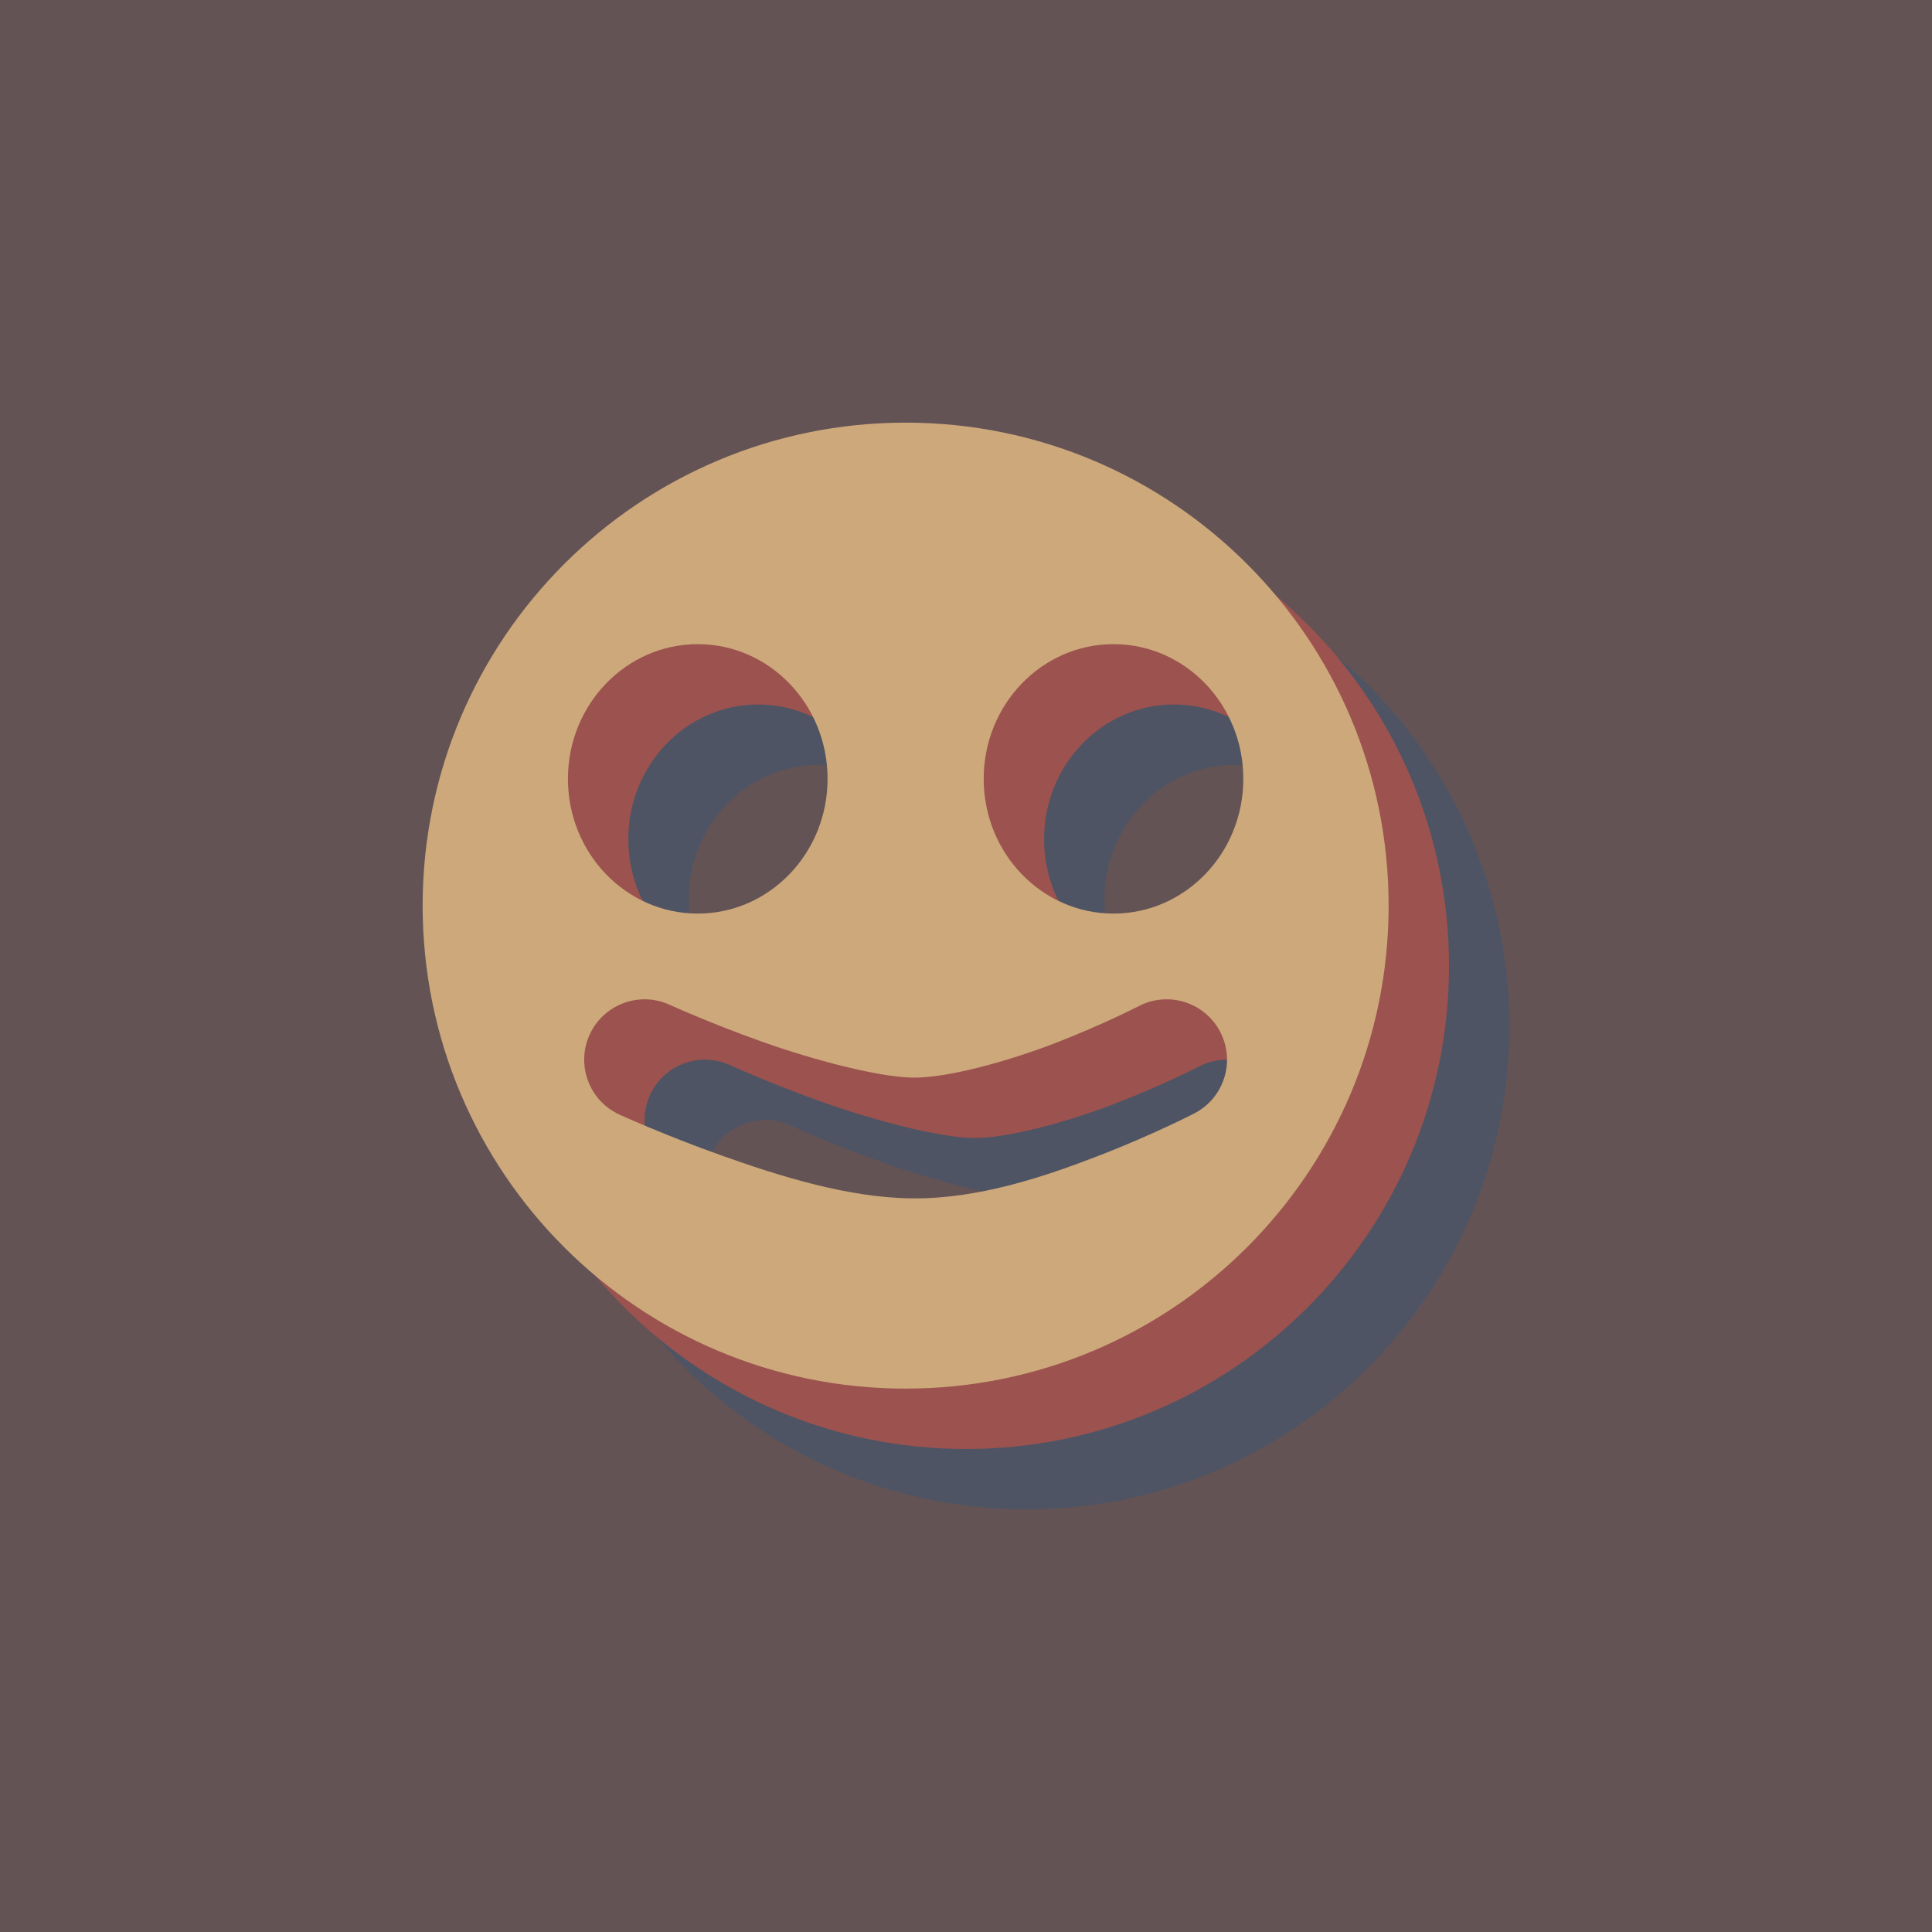
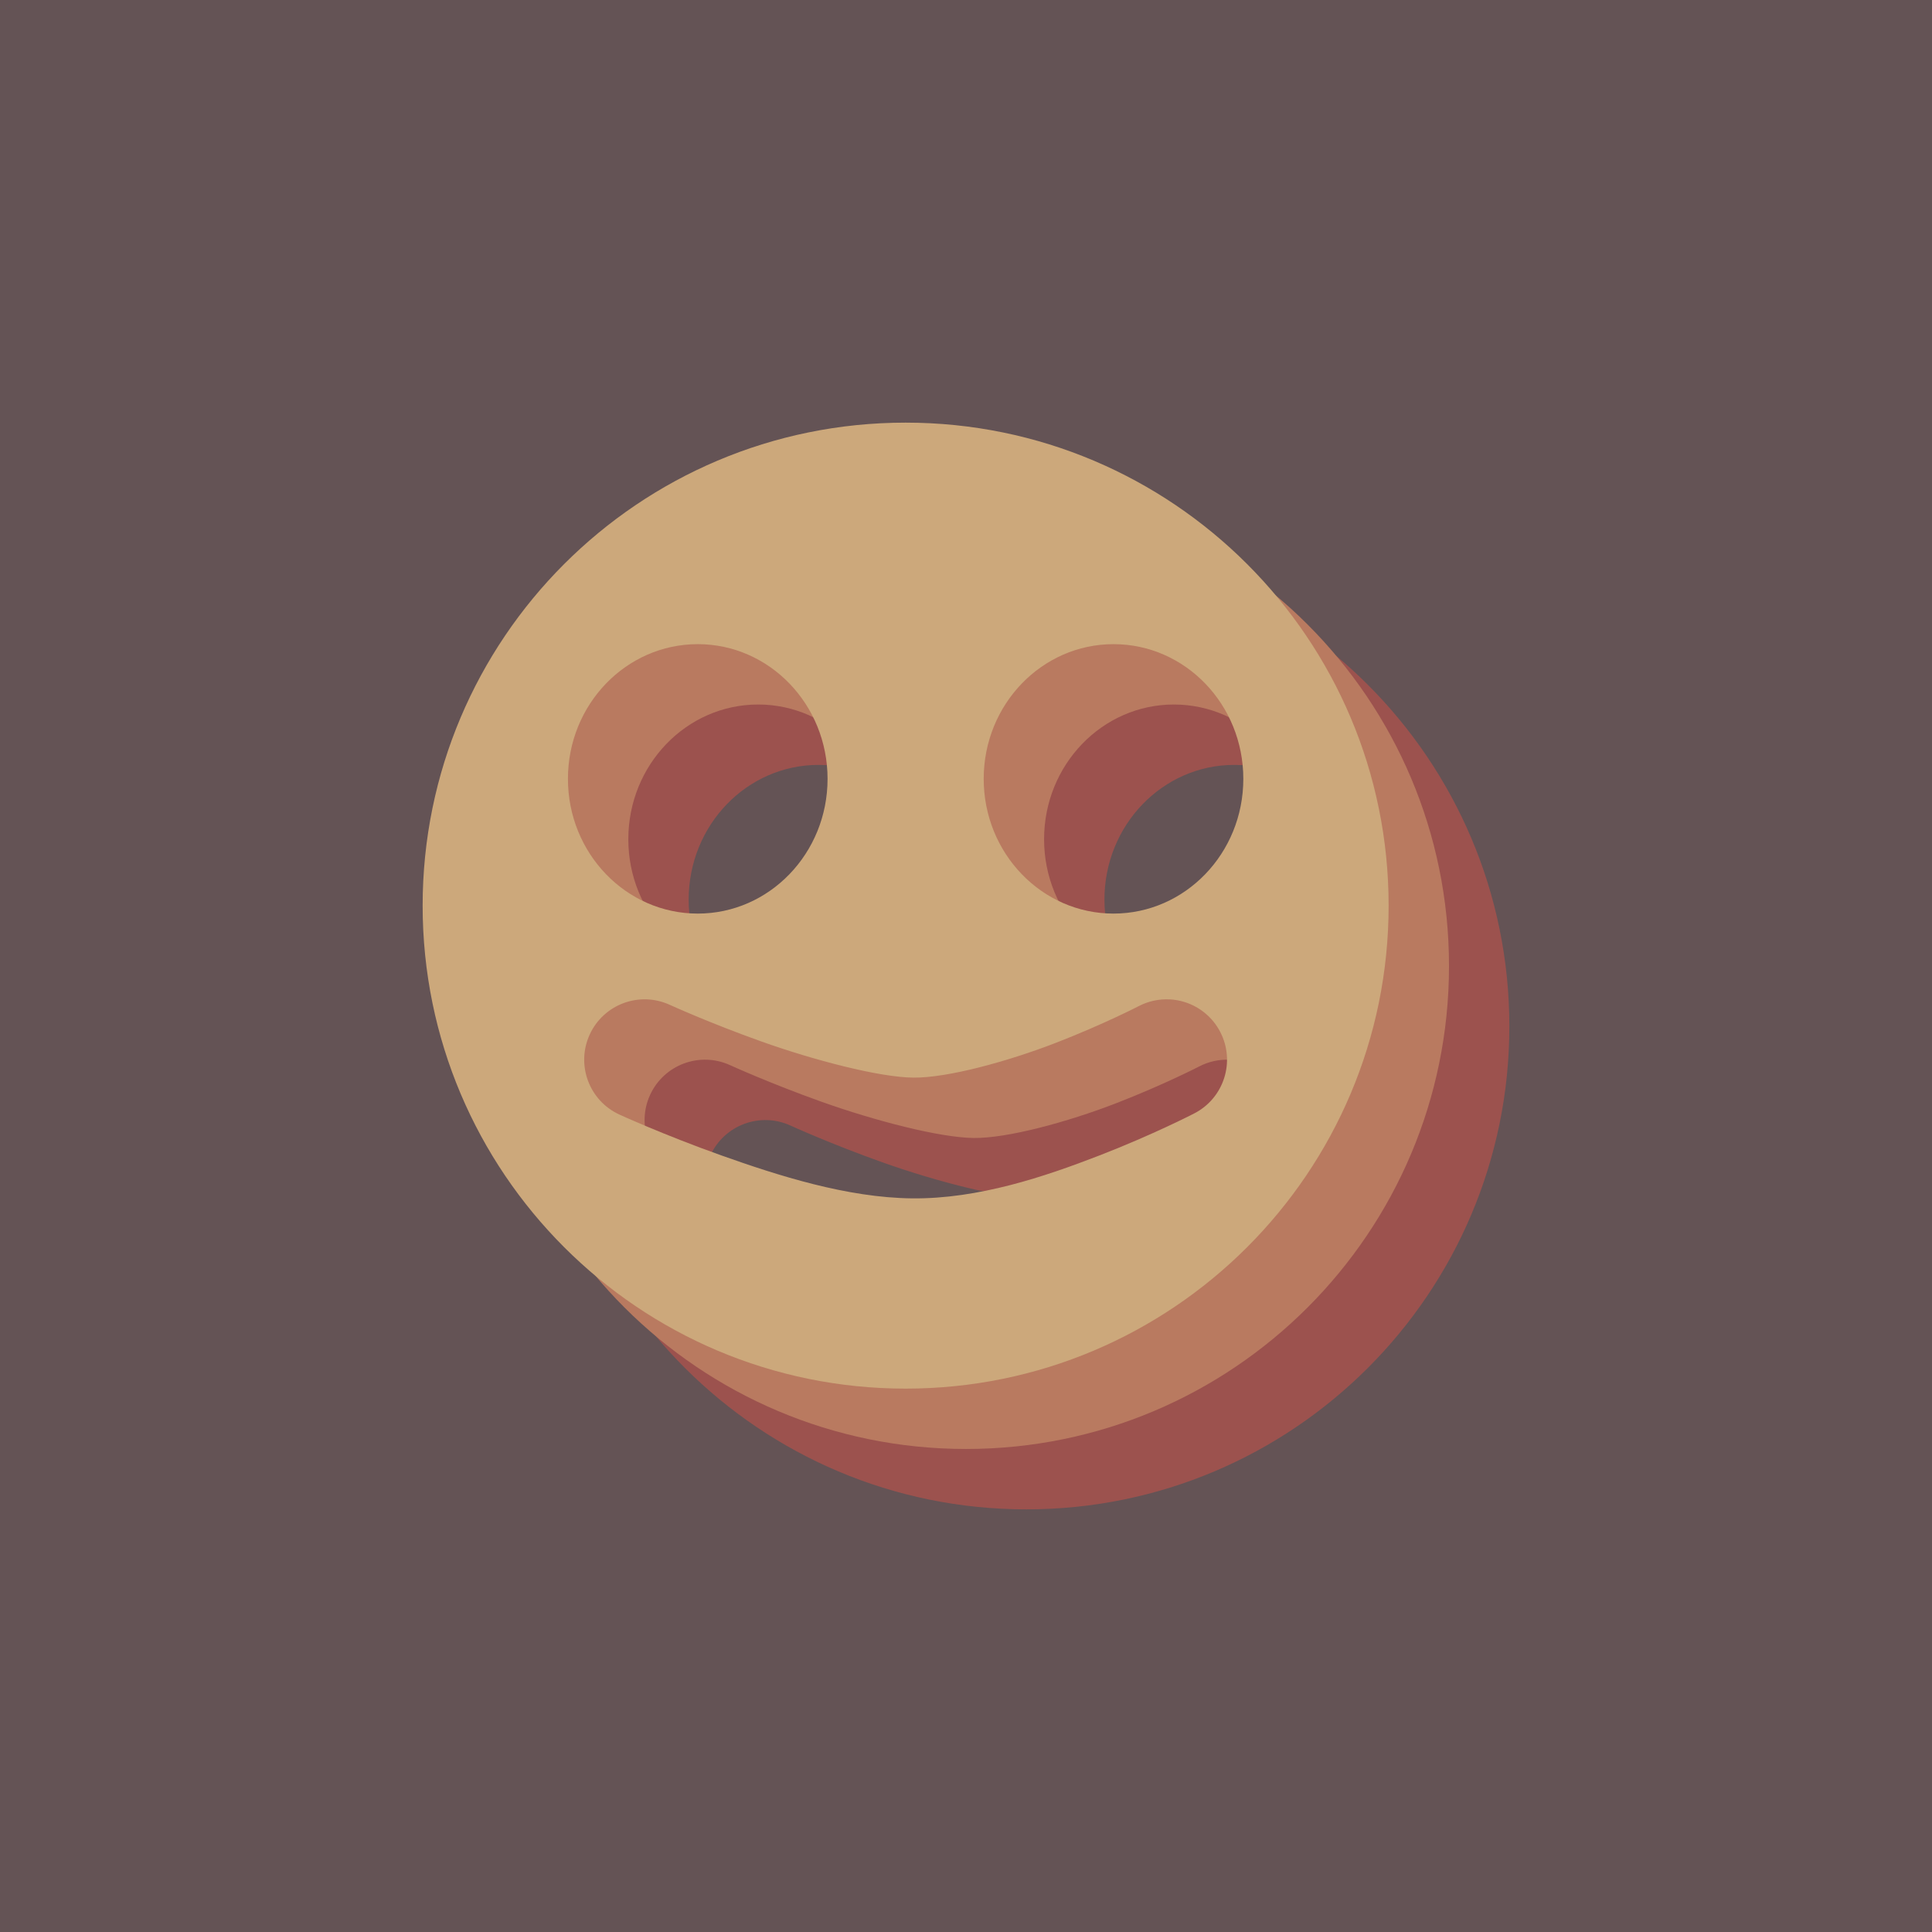
<svg xmlns="http://www.w3.org/2000/svg" width="256" height="256" viewBox="0 0 67.733 67.733" version="1.1" id="svg1">
  <defs id="defs1" />
  <g id="layer1" style="display:none">
    <path id="path1" style="display:none;fill:#de9f47;stroke-width:1.058;stroke-linecap:round;stroke-linejoin:round;paint-order:stroke markers fill" d="M 33.867,8.467 A 25.4,25.4 0 0 0 8.467,33.867 a 25.4,25.4 0 0 0 25.4,25.4 25.4,25.4 0 0 0 25.4,-25.4 25.4,25.4 0 0 0 -25.4,-25.4 z M 22.935,20.115 a 6.826,7.084 0 0 1 6.826,7.084 6.826,7.084 0 0 1 -6.826,7.084 6.826,7.084 0 0 1 -6.826,-7.084 6.826,7.084 0 0 1 6.826,-7.084 z m 21.864,0 a 6.826,7.084 0 0 1 6.826,7.084 6.826,7.084 0 0 1 -6.826,7.084 6.826,7.084 0 0 1 -6.826,-7.084 6.826,7.084 0 0 1 6.826,-7.084 z" />
    <ellipse style="display:none;fill:#f1f6f0;stroke-width:1.058;stroke-linecap:round;stroke-linejoin:round;paint-order:stroke markers fill" id="ellipse3" cx="22.935" cy="27.199" rx="6.826" ry="7.084" />
    <ellipse style="display:none;fill:#f1f6f0;stroke-width:1.058;stroke-linecap:round;stroke-linejoin:round;paint-order:stroke markers fill" id="ellipse4" cx="44.799" cy="27.199" rx="6.826" ry="7.084" />
    <path style="display:none;fill:none;stroke:#000000;stroke-width:6.35;stroke-linecap:round;stroke-linejoin:round;stroke-dasharray:none;stroke-opacity:1" d="m 20.14,43.966 c 0,0 8.874,4.063 14.097,4.118 5.29,0.056 13.355,-4.118 13.355,-4.118" id="path4" />
    <path id="path6" style="display:inline;fill:#ffffff;fill-opacity:1;stroke:none;stroke-width:1.058;stroke-linecap:round;stroke-linejoin:round;paint-order:stroke markers fill" d="M 33.867,8.467 C 19.839,8.467 8.467,19.839 8.467,33.867 c 0,14.028 11.372,25.4 25.4,25.4 14.028,0 25.4,-11.372 25.4,-25.4 0,-14.028 -11.372,-25.4 -25.4,-25.4 z M 22.935,20.115 c 3.77,-7.5e-5 6.826,3.171 6.826,7.084 -6.2e-5,3.912 -3.056,7.084 -6.826,7.084 -3.77,-2.21e-4 -6.826,-3.172 -6.826,-7.084 6.2e-5,-3.912 3.056,-7.084 6.826,-7.084 z m 21.864,0 c 3.77,2.21e-4 6.826,3.172 6.826,7.084 -6.2e-5,3.912 -3.056,7.084 -6.826,7.084 -3.77,7.5e-5 -6.826,-3.171 -6.826,-7.084 6.2e-5,-3.912 3.056,-7.084 6.826,-7.084 z m 2.94,18.679 c 0.277,0.013 0.552,0.062 0.816,0.146 0.802,0.255 1.47,0.819 1.857,1.567 0.806,1.557 0.198,3.473 -1.359,4.279 0,0 -2.162,1.119 -5.008,2.221 -2.846,1.102 -6.345,2.289 -9.842,2.252 -3.415,-0.036 -7.029,-1.192 -10.039,-2.264 -3.01,-1.072 -5.345,-2.143 -5.345,-2.143 -1.595,-0.73 -2.295,-2.615 -1.565,-4.209 0.73,-1.593 2.613,-2.293 4.207,-1.564 0,0 2.102,0.961 4.834,1.934 2.732,0.973 6.169,1.877 7.976,1.896 1.793,0.019 4.972,-0.853 7.481,-1.824 2.509,-0.971 4.381,-1.939 4.381,-1.939 0.495,-0.256 1.049,-0.377 1.606,-0.351 z" />
    <path id="path7" style="display:none;fill:#ffffff;fill-opacity:1;stroke:none;stroke-width:1.058;stroke-linecap:round;stroke-linejoin:round;paint-order:stroke markers fill" d="M 33.867,8.467 C 19.839,8.467 8.467,19.839 8.467,33.867 c 0,14.028 11.372,25.4 25.4,25.4 14.028,0 25.4,-11.372 25.4,-25.4 0,-14.028 -11.372,-25.4 -25.4,-25.4 z M 22.935,20.115 c 3.77,-7.5e-5 6.826,3.171 6.826,7.084 -6.2e-5,3.912 -3.056,7.084 -6.826,7.084 -3.77,-2.21e-4 -6.826,-3.172 -6.826,-7.084 6.2e-5,-3.912 3.056,-7.084 6.826,-7.084 z m 21.864,0 c 3.77,2.21e-4 6.826,3.172 6.826,7.084 -6.2e-5,3.912 -3.056,7.084 -6.826,7.084 -3.77,7.5e-5 -6.826,-3.171 -6.826,-7.084 6.2e-5,-3.912 3.056,-7.084 6.826,-7.084 z M 34.203,38.793 c 3.497,-0.037 6.996,1.15 9.842,2.252 2.846,1.102 5.008,2.221 5.008,2.221 1.557,0.806 2.165,2.722 1.359,4.279 -0.806,1.557 -2.722,2.166 -4.279,1.36 0,0 -1.872,-0.966 -4.381,-1.937 -2.509,-0.971 -5.688,-1.844 -7.481,-1.825 -1.808,0.019 -5.244,0.922 -7.976,1.895 -2.732,0.973 -4.834,1.935 -4.834,1.935 -1.594,0.729 -3.477,0.028 -4.207,-1.566 -0.729,-1.594 -0.029,-3.477 1.565,-4.207 0,0 2.335,-1.07 5.345,-2.143 3.01,-1.072 6.624,-2.228 10.039,-2.264 z" />
    <path id="path9" style="display:none;fill:#ffffff;fill-opacity:1;stroke:none;stroke-width:1.058;stroke-linecap:round;stroke-linejoin:round;paint-order:stroke markers fill" d="M 33.867,8.467 C 19.839,8.467 8.467,19.839 8.467,33.867 c 0,14.028 11.372,25.4 25.4,25.4 14.028,0 25.4,-11.372 25.4,-25.4 0,-14.028 -11.372,-25.4 -25.4,-25.4 z M 22.935,20.115 c 3.77,-7.5e-5 6.826,3.171 6.826,7.084 -6.2e-5,3.912 -3.056,7.084 -6.826,7.084 -3.77,-2.21e-4 -6.826,-3.172 -6.826,-7.084 6.2e-5,-3.912 3.056,-7.084 6.826,-7.084 z m 21.864,0 c 3.77,2.21e-4 6.826,3.172 6.826,7.084 -6.2e-5,3.912 -3.056,7.084 -6.826,7.084 -3.77,7.5e-5 -6.826,-3.171 -6.826,-7.084 6.2e-5,-3.912 3.056,-7.084 6.826,-7.084 z M 29.831,40.828 c 1.574,0.003 3.119,0.01 4.44,0.024 5.233,0.056 13.299,0 13.299,0 1.753,-0.012 3.185,1.399 3.197,3.152 0.012,1.753 -1.399,3.185 -3.152,3.197 0,0 -8.065,0.057 -13.412,0 -5.162,-0.055 -14.043,0 -14.043,0 -1.754,0.011 -3.185,-1.402 -3.195,-3.156 -0.01,-1.753 1.403,-3.183 3.156,-3.193 0,0 4.987,-0.032 9.71,-0.024 z" />
    <path id="path11" style="display:none;fill:#ffffff;fill-opacity:1;stroke-width:1.058;stroke-linecap:round;stroke-linejoin:round;paint-order:stroke markers fill" d="M 33.867,8.467 C 19.839,8.467 8.467,19.839 8.467,33.867 c 0,14.028 11.372,25.4 25.4,25.4 14.028,0 25.4,-11.372 25.4,-25.4 0,-14.028 -11.372,-25.4 -25.4,-25.4 z M 22.935,20.115 c 3.77,-7.5e-5 6.826,3.171 6.826,7.084 -6.2e-5,3.912 -3.056,7.084 -6.826,7.084 -3.77,-2.21e-4 -6.826,-3.172 -6.826,-7.084 6.2e-5,-3.912 3.056,-7.084 6.826,-7.084 z m 21.864,0 c 3.77,2.21e-4 6.826,3.172 6.826,7.084 -6.2e-5,3.912 -3.056,7.084 -6.826,7.084 -3.77,7.5e-5 -6.826,-3.171 -6.826,-7.084 6.2e-5,-3.912 3.056,-7.084 6.826,-7.084 z M 20.14,38.79 h 27.452 c 3.33,-0.004 4.42,4.468 1.461,5.997 0,0 -2.162,1.119 -5.008,2.221 -2.846,1.102 -6.345,2.289 -9.842,2.252 C 30.788,49.223 27.174,48.068 24.164,46.996 21.153,45.924 18.818,44.853 18.818,44.853 15.717,43.434 16.73,38.79 20.14,38.79 Z" />
    <path id="path13" style="display:none;fill:#ffffff;fill-opacity:1;stroke-width:1.058;stroke-linecap:round;stroke-linejoin:round;paint-order:stroke markers fill" d="M 33.867,8.467 C 19.839,8.467 8.467,19.839 8.467,33.867 c 0,14.028 11.372,25.4 25.4,25.4 14.028,0 25.4,-11.372 25.4,-25.4 0,-14.028 -11.372,-25.4 -25.4,-25.4 z M 22.935,20.115 c 3.77,-7.5e-5 6.826,3.171 6.826,7.084 -6.2e-5,3.912 -3.056,7.084 -6.826,7.084 -3.77,-2.21e-4 -6.826,-3.172 -6.826,-7.084 6.2e-5,-3.912 3.056,-7.084 6.826,-7.084 z m 21.864,0 c 3.77,2.21e-4 6.826,3.172 6.826,7.084 -6.2e-5,3.912 -3.056,7.084 -6.826,7.084 -3.77,7.5e-5 -6.826,-3.171 -6.826,-7.084 6.2e-5,-3.912 3.056,-7.084 6.826,-7.084 z M 33.529,38.792 c 3.415,0.036 7.029,1.192 10.039,2.264 3.01,1.072 5.345,2.143 5.345,2.143 3.095,1.422 2.084,6.056 -1.322,6.061 H 20.14 c -3.324,-0.003 -4.41,-4.465 -1.459,-5.994 0,0 2.16,-1.119 5.006,-2.221 2.846,-1.102 6.345,-2.289 9.842,-2.252 z" />
  </g>
  <g id="layer2" style="display:inline">
    <rect style="display:inline;fill:#645355;fill-opacity:1;stroke:none;stroke-width:4.233;stroke-linecap:round;stroke-linejoin:round;paint-order:stroke markers fill" id="rect1" width="67.733" height="67.733" x="1.7801921e-06" y="1.7801921e-06" />
-     <path id="path3" style="display:inline;fill:#4e5463;fill-opacity:1;stroke:none;stroke-width:1.058;stroke-linecap:round;stroke-linejoin:round;paint-order:stroke markers fill" d="m 35.983,19.05 c -9.352,0 -16.933,7.581 -16.933,16.933 0,9.352 7.581,16.933 16.933,16.933 9.352,0 16.933,-7.581 16.933,-16.933 C 52.917,26.631 45.335,19.05 35.983,19.05 Z m -7.288,7.766 c 2.513,-4.9e-5 4.551,2.114 4.551,4.723 -4.1e-5,2.608 -2.038,4.723 -4.551,4.723 -2.513,-1.47e-4 -4.551,-2.114 -4.551,-4.723 4.2e-5,-2.608 2.037,-4.722 4.551,-4.723 z m 14.576,0 c 2.513,1.47e-4 4.551,2.114 4.551,4.723 -4.3e-5,2.608 -2.037,4.722 -4.551,4.723 -2.513,4.9e-5 -4.551,-2.114 -4.551,-4.723 4.1e-5,-2.608 2.038,-4.723 4.551,-4.723 z m 1.96,12.453 c 0.185,0.009 0.368,0.041 0.544,0.098 0.535,0.17 0.98,0.546 1.238,1.045 0.538,1.038 0.132,2.315 -0.906,2.853 0,0 -1.441,0.746 -3.339,1.48 -1.897,0.735 -4.23,1.526 -6.561,1.501 -2.277,-0.024 -4.686,-0.795 -6.693,-1.509 -2.007,-0.715 -3.564,-1.428 -3.564,-1.428 -1.063,-0.487 -1.53,-1.743 -1.043,-2.806 0.487,-1.062 1.742,-1.529 2.805,-1.043 0,0 1.401,0.64 3.223,1.289 1.822,0.649 4.112,1.251 5.318,1.264 1.195,0.013 3.315,-0.569 4.987,-1.216 1.673,-0.648 2.92,-1.293 2.92,-1.293 0.33,-0.171 0.699,-0.252 1.071,-0.234 z" />
-     <path id="path6-0" style="display:inline;fill:#9c524e;fill-opacity:1;stroke:none;stroke-width:1.058;stroke-linecap:round;stroke-linejoin:round;paint-order:stroke markers fill" d="m 33.867,16.933 c -9.352,0 -16.933,7.581 -16.933,16.933 0,9.352 7.581,16.933 16.933,16.933 9.352,0 16.933,-7.581 16.933,-16.933 0,-9.352 -7.581,-16.933 -16.933,-16.933 z m -7.288,7.766 c 2.513,-4.9e-5 4.551,2.114 4.551,4.723 -4.1e-5,2.608 -2.038,4.723 -4.551,4.723 -2.513,-1.47e-4 -4.551,-2.114 -4.551,-4.723 4.2e-5,-2.608 2.037,-4.722 4.551,-4.723 z m 14.576,0 c 2.513,1.47e-4 4.551,2.114 4.551,4.723 -4.3e-5,2.608 -2.037,4.722 -4.551,4.723 -2.513,4.9e-5 -4.551,-2.114 -4.551,-4.723 4.1e-5,-2.608 2.038,-4.723 4.551,-4.723 z m 1.96,12.453 c 0.185,0.009 0.368,0.041 0.544,0.098 0.535,0.17 0.98,0.546 1.238,1.045 0.538,1.038 0.132,2.315 -0.906,2.853 0,0 -1.441,0.746 -3.339,1.48 -1.897,0.735 -4.23,1.526 -6.561,1.501 -2.277,-0.024 -4.686,-0.795 -6.693,-1.509 -2.007,-0.715 -3.564,-1.428 -3.564,-1.428 -1.063,-0.487 -1.53,-1.743 -1.043,-2.806 0.487,-1.062 1.742,-1.529 2.805,-1.043 0,0 1.401,0.64 3.223,1.289 1.822,0.649 4.112,1.251 5.318,1.264 1.195,0.013 3.315,-0.569 4.987,-1.216 1.673,-0.648 2.92,-1.293 2.92,-1.293 0.33,-0.171 0.699,-0.252 1.071,-0.234 z" />
+     <path id="path3" style="display:inline;fill:#9c524e;fill-opacity:1;stroke:none;stroke-width:1.058;stroke-linecap:round;stroke-linejoin:round;paint-order:stroke markers fill" d="m 35.983,19.05 c -9.352,0 -16.933,7.581 -16.933,16.933 0,9.352 7.581,16.933 16.933,16.933 9.352,0 16.933,-7.581 16.933,-16.933 C 52.917,26.631 45.335,19.05 35.983,19.05 Z m -7.288,7.766 c 2.513,-4.9e-5 4.551,2.114 4.551,4.723 -4.1e-5,2.608 -2.038,4.723 -4.551,4.723 -2.513,-1.47e-4 -4.551,-2.114 -4.551,-4.723 4.2e-5,-2.608 2.037,-4.722 4.551,-4.723 z m 14.576,0 c 2.513,1.47e-4 4.551,2.114 4.551,4.723 -4.3e-5,2.608 -2.037,4.722 -4.551,4.723 -2.513,4.9e-5 -4.551,-2.114 -4.551,-4.723 4.1e-5,-2.608 2.038,-4.723 4.551,-4.723 z m 1.96,12.453 c 0.185,0.009 0.368,0.041 0.544,0.098 0.535,0.17 0.98,0.546 1.238,1.045 0.538,1.038 0.132,2.315 -0.906,2.853 0,0 -1.441,0.746 -3.339,1.48 -1.897,0.735 -4.23,1.526 -6.561,1.501 -2.277,-0.024 -4.686,-0.795 -6.693,-1.509 -2.007,-0.715 -3.564,-1.428 -3.564,-1.428 -1.063,-0.487 -1.53,-1.743 -1.043,-2.806 0.487,-1.062 1.742,-1.529 2.805,-1.043 0,0 1.401,0.64 3.223,1.289 1.822,0.649 4.112,1.251 5.318,1.264 1.195,0.013 3.315,-0.569 4.987,-1.216 1.673,-0.648 2.92,-1.293 2.92,-1.293 0.33,-0.171 0.699,-0.252 1.071,-0.234 z" />
+     <path id="path6-0" style="display:inline;fill:#b97a60;fill-opacity:1;stroke:none;stroke-width:1.058;stroke-linecap:round;stroke-linejoin:round;paint-order:stroke markers fill" d="m 33.867,16.933 c -9.352,0 -16.933,7.581 -16.933,16.933 0,9.352 7.581,16.933 16.933,16.933 9.352,0 16.933,-7.581 16.933,-16.933 0,-9.352 -7.581,-16.933 -16.933,-16.933 z m -7.288,7.766 c 2.513,-4.9e-5 4.551,2.114 4.551,4.723 -4.1e-5,2.608 -2.038,4.723 -4.551,4.723 -2.513,-1.47e-4 -4.551,-2.114 -4.551,-4.723 4.2e-5,-2.608 2.037,-4.722 4.551,-4.723 z m 14.576,0 c 2.513,1.47e-4 4.551,2.114 4.551,4.723 -4.3e-5,2.608 -2.037,4.722 -4.551,4.723 -2.513,4.9e-5 -4.551,-2.114 -4.551,-4.723 4.1e-5,-2.608 2.038,-4.723 4.551,-4.723 z m 1.96,12.453 c 0.185,0.009 0.368,0.041 0.544,0.098 0.535,0.17 0.98,0.546 1.238,1.045 0.538,1.038 0.132,2.315 -0.906,2.853 0,0 -1.441,0.746 -3.339,1.48 -1.897,0.735 -4.23,1.526 -6.561,1.501 -2.277,-0.024 -4.686,-0.795 -6.693,-1.509 -2.007,-0.715 -3.564,-1.428 -3.564,-1.428 -1.063,-0.487 -1.53,-1.743 -1.043,-2.806 0.487,-1.062 1.742,-1.529 2.805,-1.043 0,0 1.401,0.64 3.223,1.289 1.822,0.649 4.112,1.251 5.318,1.264 1.195,0.013 3.315,-0.569 4.987,-1.216 1.673,-0.648 2.92,-1.293 2.92,-1.293 0.33,-0.171 0.699,-0.252 1.071,-0.234 z" />
    <path id="path2" style="display:inline;fill:#cca87b;fill-opacity:1;stroke:none;stroke-width:1.058;stroke-linecap:round;stroke-linejoin:round;paint-order:stroke markers fill" d="m 31.75,14.817 c -9.352,0 -16.933,7.581 -16.933,16.933 0,9.352 7.581,16.933 16.933,16.933 9.352,0 16.933,-7.581 16.933,-16.933 0,-9.352 -7.581,-16.933 -16.933,-16.933 z m -7.288,7.766 c 2.513,-4.9e-5 4.551,2.114 4.551,4.723 -4.1e-5,2.608 -2.038,4.723 -4.551,4.723 -2.513,-1.47e-4 -4.551,-2.114 -4.551,-4.723 4.2e-5,-2.608 2.037,-4.722 4.551,-4.723 z m 14.576,0 c 2.513,1.47e-4 4.551,2.114 4.551,4.723 -4.3e-5,2.608 -2.037,4.722 -4.551,4.723 -2.513,4.9e-5 -4.551,-2.114 -4.551,-4.723 4.1e-5,-2.608 2.038,-4.723 4.551,-4.723 z m 1.96,12.453 c 0.185,0.009 0.368,0.041 0.544,0.098 0.535,0.17 0.98,0.546 1.238,1.045 0.538,1.038 0.132,2.315 -0.906,2.853 0,0 -1.441,0.746 -3.339,1.48 -1.897,0.735 -4.23,1.526 -6.561,1.501 -2.277,-0.024 -4.686,-0.795 -6.693,-1.509 -2.007,-0.715 -3.564,-1.428 -3.564,-1.428 -1.063,-0.487 -1.53,-1.743 -1.043,-2.806 0.487,-1.062 1.742,-1.529 2.805,-1.043 0,0 1.401,0.64 3.223,1.289 1.822,0.649 4.112,1.251 5.318,1.264 1.195,0.013 3.315,-0.569 4.987,-1.216 1.673,-0.648 2.92,-1.293 2.92,-1.293 0.33,-0.171 0.699,-0.252 1.071,-0.234 z" />
  </g>
</svg>
